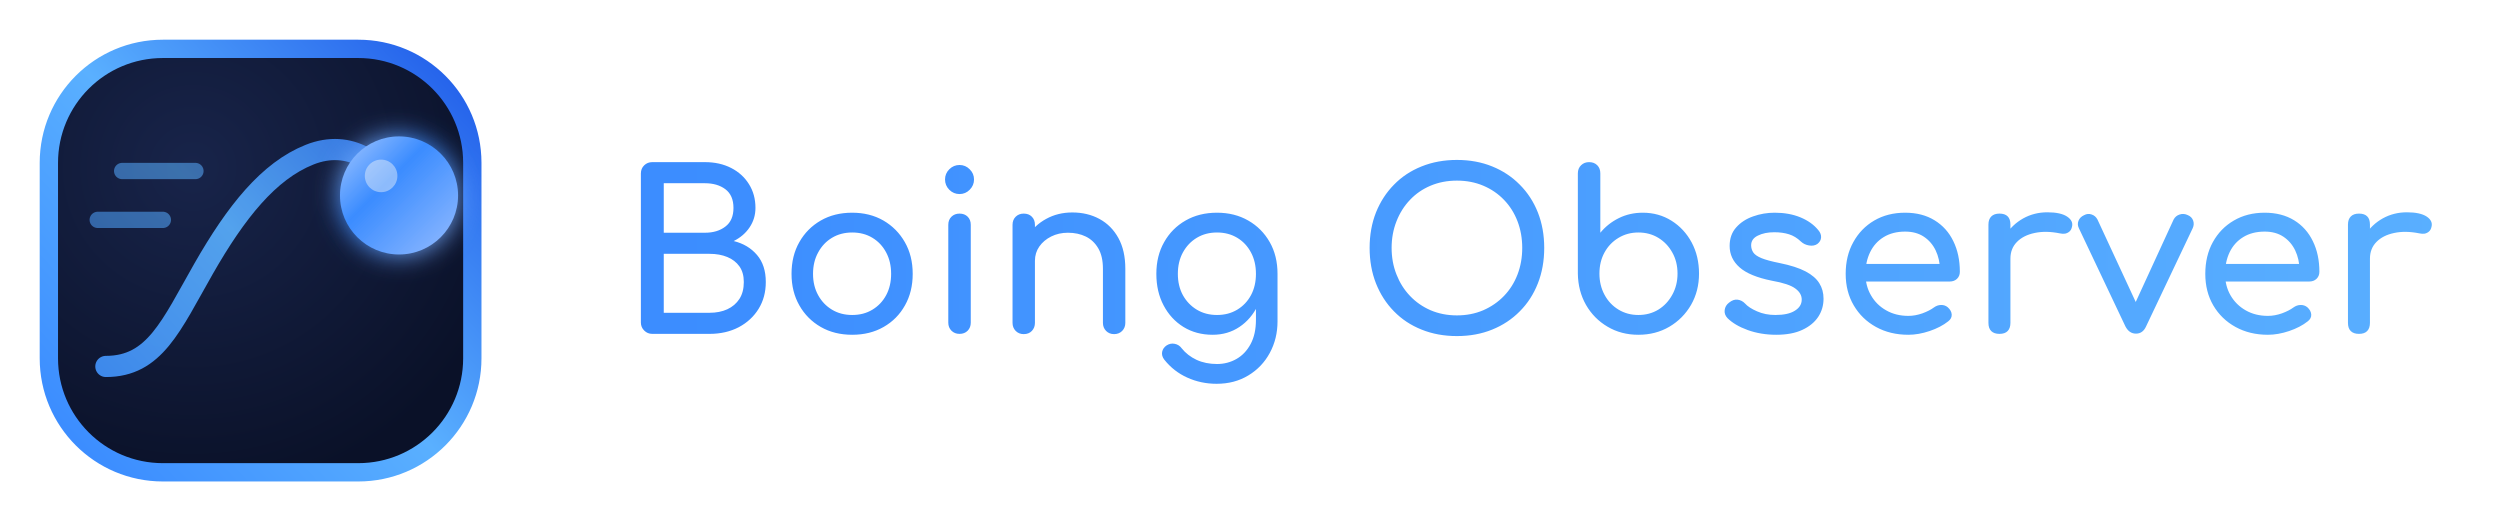
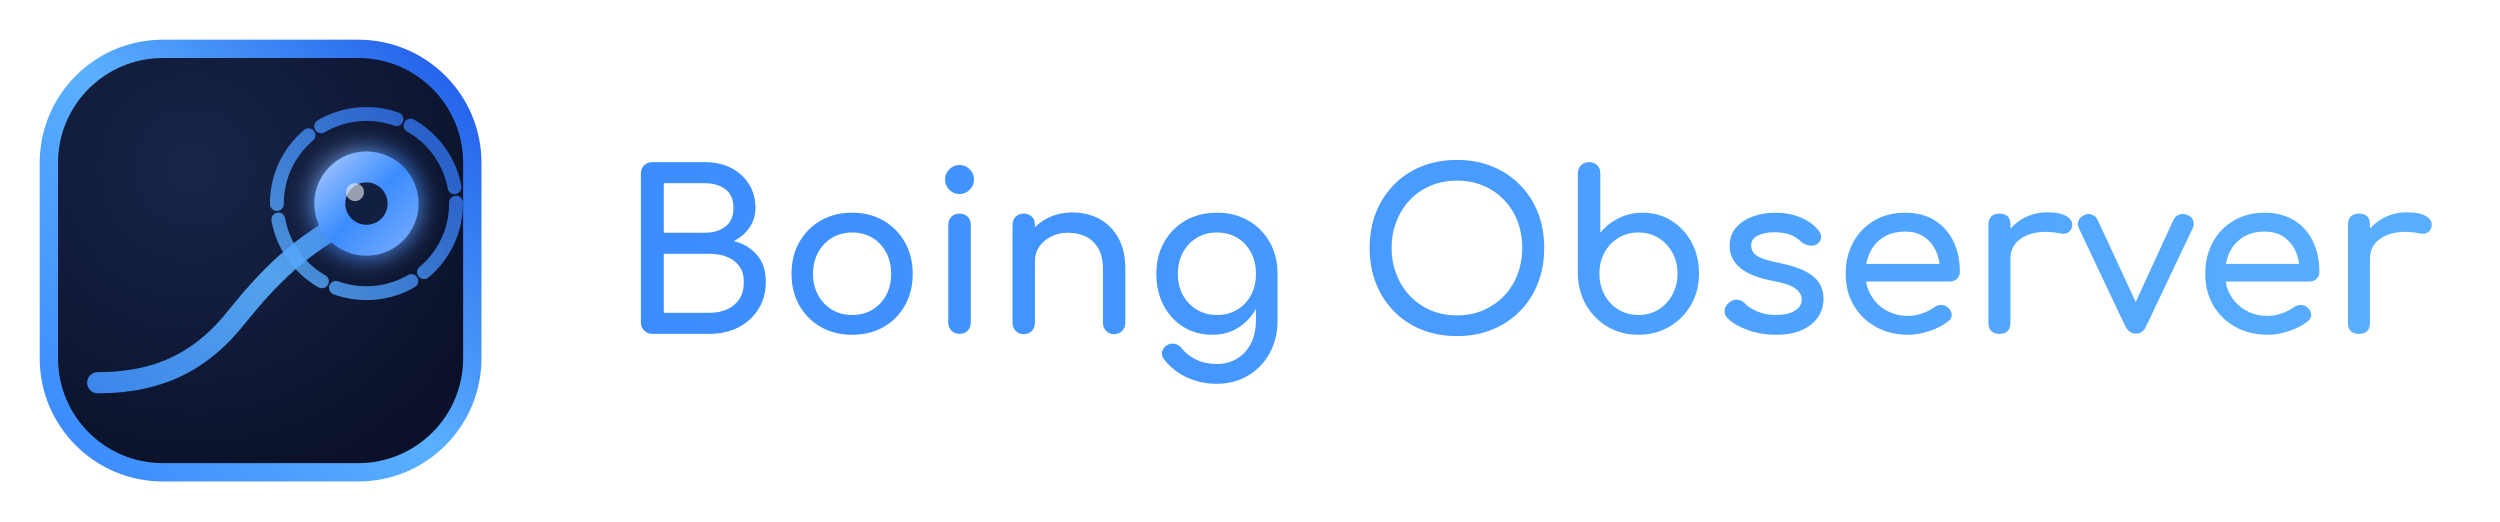
<svg xmlns="http://www.w3.org/2000/svg" viewBox="0 0 307 64" fill="none" role="img" aria-label="Boing Observer">
  <defs>
    <linearGradient id="bx-frame" x1="8" y1="54" x2="56" y2="10" gradientUnits="userSpaceOnUse">
      <stop stop-color="#3B8CFF" />
      <stop offset="0.5" stop-color="#5ab0ff" />
      <stop offset="1" stop-color="#2563EB" />
    </linearGradient>
    <linearGradient id="bx-orb" x1="40" y1="14" x2="56" y2="30" gradientUnits="userSpaceOnUse">
      <stop stop-color="#CFE0FF" />
      <stop offset="0.5" stop-color="#3B8CFF" />
      <stop offset="1" stop-color="#8DB8FF" />
    </linearGradient>
    <radialGradient id="bx-slab" cx="34%" cy="28%" r="78%">
      <stop offset="0" stop-color="#18244A" />
      <stop offset="1" stop-color="#0A1128" />
    </radialGradient>
    <filter id="bx-glow" x="-50%" y="-50%" width="200%" height="200%">
      <feGaussianBlur stdDeviation="1.6" result="b" />
      <feMerge>
        <feMergeNode in="b" />
        <feMergeNode in="SourceGraphic" />
      </feMerge>
    </filter>
    <linearGradient id="bx-word" x1="76" y1="0" x2="307" y2="0" gradientUnits="userSpaceOnUse">
      <stop stop-color="#3B8CFF" />
      <stop offset="1" stop-color="#5ab0ff" />
    </linearGradient>
  </defs>
  <rect x="6" y="6" width="52" height="52" rx="14" fill="url(#bx-slab)" stroke="url(#bx-frame)" stroke-width="2.25" />
-   <path d="M15 21h9M12 27h8" stroke="url(#bx-frame)" stroke-width="2" stroke-linecap="round" opacity="0.55" />
-   <path d="M13 45 C 19 45 21 40 25 33 C 29 26 33 21 38 19 C 43 17 47 20 49 24" stroke="url(#bx-frame)" stroke-width="2.6" stroke-linecap="round" opacity="0.9" />
-   <circle cx="49" cy="24" r="7.25" fill="url(#bx-orb)" filter="url(#bx-glow)" />
-   <circle cx="46.8" cy="21.6" r="2" fill="#F0F4F8" opacity="0.45" />
+   <path d="M12 47 C 20 47 25 44 29 39 C 33 34 37 30 43 27" stroke="url(#bx-frame)" stroke-width="2.6" stroke-linecap="round" opacity="0.9" />
+   <circle cx="45" cy="25" r="11" stroke="url(#bx-frame)" stroke-width="1.7" stroke-linecap="round" stroke-dasharray="9.6 1.9" opacity="0.8" />
+   <circle cx="45" cy="25" r="6.4" fill="url(#bx-orb)" filter="url(#bx-glow)" />
+   <circle cx="45" cy="25" r="2.6" fill="#0A1128" opacity="0.88" />
+   <circle cx="43.6" cy="23.6" r="1.1" fill="#F0F4F8" opacity="0.6" />
  <path fill="url(#bx-word)" d="M80.10 41.00Q79.51 41.00 79.11 40.59Q78.70 40.19 78.70 39.60V21.31Q78.70 20.69 79.11 20.30Q79.51 19.91 80.10 19.91H86.56Q88.39 19.91 89.79 20.63Q91.18 21.34 91.97 22.61Q92.77 23.88 92.77 25.53Q92.77 26.85 92.05 27.92Q91.34 28.98 90.10 29.60Q91.88 30.04 92.96 31.31Q94.04 32.57 94.04 34.63Q94.04 36.49 93.16 37.92Q92.28 39.35 90.72 40.18Q89.15 41.00 87.13 41.00H80.10ZM81.51 38.41H87.13Q88.37 38.41 89.31 37.98Q90.26 37.54 90.80 36.71Q91.34 35.87 91.34 34.63Q91.34 33.47 90.80 32.71Q90.26 31.95 89.31 31.56Q88.37 31.17 87.13 31.17H81.51V38.41ZM81.51 28.58H86.56Q88.10 28.58 89.08 27.82Q90.07 27.07 90.07 25.53Q90.07 23.99 89.08 23.24Q88.10 22.50 86.56 22.50H81.51V28.58ZM104.65 41.11Q102.46 41.11 100.79 40.15Q99.11 39.18 98.16 37.50Q97.20 35.82 97.20 33.63Q97.20 31.41 98.16 29.73Q99.11 28.05 100.79 27.08Q102.46 26.12 104.64 26.12Q106.81 26.12 108.48 27.08Q110.15 28.05 111.11 29.73Q112.08 31.41 112.08 33.63Q112.08 35.82 111.13 37.50Q110.19 39.19 108.51 40.15Q106.84 41.11 104.65 41.11ZM104.65 38.68Q106.06 38.68 107.13 38.03Q108.21 37.38 108.82 36.25Q109.43 35.11 109.43 33.63Q109.43 32.14 108.82 31.00Q108.21 29.85 107.13 29.20Q106.06 28.55 104.65 28.55Q103.25 28.55 102.17 29.20Q101.09 29.85 100.47 31.00Q99.84 32.14 99.84 33.63Q99.84 35.11 100.47 36.25Q101.09 37.38 102.17 38.03Q103.25 38.68 104.65 38.68ZM117.83 41.00Q117.23 41.00 116.84 40.61Q116.45 40.22 116.45 39.62V27.61Q116.45 26.99 116.84 26.61Q117.23 26.23 117.83 26.23Q118.45 26.23 118.83 26.61Q119.21 26.99 119.21 27.61V39.62Q119.21 40.22 118.83 40.61Q118.45 41.00 117.83 41.00ZM117.83 23.83Q117.10 23.83 116.57 23.30Q116.05 22.77 116.05 22.04Q116.05 21.31 116.57 20.79Q117.10 20.26 117.83 20.26Q118.56 20.26 119.08 20.79Q119.61 21.31 119.61 22.04Q119.61 22.77 119.08 23.30Q118.56 23.83 117.83 23.83ZM136.81 41.03Q136.22 41.03 135.83 40.64Q135.44 40.24 135.44 39.65V33.01Q135.44 31.47 134.87 30.50Q134.30 29.52 133.34 29.05Q132.38 28.58 131.14 28.58Q130.01 28.58 129.09 29.04Q128.17 29.50 127.63 30.27Q127.09 31.04 127.09 32.03H125.39Q125.39 30.33 126.21 29.00Q127.04 27.66 128.47 26.88Q129.90 26.09 131.68 26.09Q133.55 26.09 135.02 26.89Q136.49 27.69 137.34 29.23Q138.19 30.77 138.19 33.01V39.65Q138.19 40.24 137.80 40.64Q137.41 41.03 136.81 41.03ZM125.71 41.03Q125.12 41.03 124.73 40.64Q124.34 40.24 124.34 39.65V27.61Q124.34 26.99 124.73 26.61Q125.12 26.23 125.71 26.23Q126.34 26.23 126.71 26.61Q127.09 26.99 127.09 27.61V39.65Q127.09 40.24 126.71 40.64Q126.34 41.03 125.71 41.03ZM148.91 41.11Q146.89 41.11 145.33 40.15Q143.78 39.19 142.89 37.50Q142.00 35.82 142.00 33.63Q142.00 31.41 142.96 29.73Q143.91 28.04 145.59 27.08Q147.26 26.12 149.45 26.12Q151.61 26.12 153.28 27.08Q154.96 28.04 155.92 29.73Q156.88 31.41 156.88 33.63H155.28Q155.28 35.82 154.46 37.50Q153.64 39.19 152.20 40.15Q150.77 41.11 148.91 41.11ZM149.40 47.13Q147.48 47.13 145.80 46.37Q144.13 45.62 142.97 44.16Q142.62 43.70 142.71 43.21Q142.81 42.73 143.24 42.43Q143.73 42.11 144.25 42.22Q144.78 42.32 145.10 42.76Q145.83 43.67 146.94 44.19Q148.05 44.70 149.45 44.70Q150.75 44.70 151.84 44.08Q152.93 43.46 153.58 42.24Q154.23 41.03 154.23 39.27V35.44L155.12 33.06L156.88 33.63V39.46Q156.88 41.59 155.93 43.34Q154.99 45.08 153.30 46.10Q151.61 47.13 149.40 47.13ZM149.45 38.68Q150.85 38.68 151.93 38.03Q153.01 37.38 153.62 36.25Q154.23 35.11 154.23 33.63Q154.23 32.14 153.62 31.00Q153.01 29.85 151.93 29.20Q150.85 28.55 149.45 28.55Q148.05 28.55 146.97 29.20Q145.89 29.85 145.26 31.00Q144.64 32.14 144.64 33.63Q144.64 35.11 145.26 36.25Q145.89 37.38 146.97 38.03Q148.05 38.68 149.45 38.68ZM178.91 41.27Q176.54 41.27 174.56 40.47Q172.59 39.68 171.18 38.23Q169.76 36.79 168.97 34.80Q168.19 32.82 168.19 30.44Q168.19 28.07 168.97 26.09Q169.76 24.12 171.18 22.68Q172.59 21.23 174.56 20.44Q176.54 19.64 178.91 19.64Q181.29 19.64 183.25 20.44Q185.20 21.23 186.63 22.68Q188.07 24.12 188.85 26.09Q189.63 28.07 189.63 30.44Q189.63 32.82 188.85 34.80Q188.07 36.79 186.63 38.23Q185.20 39.68 183.25 40.47Q181.29 41.27 178.91 41.27ZM178.91 38.73Q180.67 38.73 182.14 38.10Q183.61 37.46 184.69 36.34Q185.77 35.22 186.35 33.71Q186.93 32.20 186.93 30.44Q186.93 28.69 186.35 27.17Q185.77 25.66 184.69 24.54Q183.61 23.42 182.14 22.80Q180.67 22.18 178.91 22.18Q177.16 22.18 175.68 22.80Q174.21 23.42 173.15 24.54Q172.08 25.66 171.49 27.17Q170.89 28.69 170.89 30.44Q170.89 32.20 171.49 33.71Q172.08 35.22 173.15 36.34Q174.21 37.46 175.68 38.10Q177.16 38.73 178.91 38.73ZM201.19 41.11Q199.08 41.11 197.41 40.12Q195.74 39.14 194.76 37.44Q193.79 35.73 193.76 33.60V21.29Q193.76 20.67 194.16 20.29Q194.55 19.91 195.14 19.91Q195.76 19.91 196.14 20.29Q196.52 20.67 196.52 21.29V28.58Q197.46 27.44 198.80 26.78Q200.14 26.12 201.73 26.12Q203.70 26.12 205.27 27.11Q206.83 28.09 207.74 29.78Q208.64 31.47 208.64 33.60Q208.64 35.73 207.66 37.44Q206.67 39.14 205.00 40.12Q203.32 41.11 201.19 41.11ZM201.19 38.68Q202.57 38.68 203.65 38.02Q204.73 37.35 205.36 36.19Q206.00 35.03 206.00 33.60Q206.00 32.14 205.36 31.01Q204.73 29.87 203.65 29.21Q202.57 28.55 201.19 28.55Q199.84 28.55 198.75 29.21Q197.65 29.87 197.03 31.01Q196.41 32.14 196.41 33.60Q196.41 35.03 197.03 36.19Q197.65 37.35 198.75 38.02Q199.84 38.68 201.19 38.68ZM218.12 41.11Q216.23 41.11 214.62 40.53Q213.02 39.95 212.13 39.06Q211.72 38.62 211.79 38.07Q211.86 37.52 212.32 37.17Q212.86 36.73 213.38 36.80Q213.91 36.87 214.29 37.27Q214.75 37.79 215.76 38.23Q216.77 38.68 218.01 38.68Q219.58 38.68 220.40 38.16Q221.23 37.65 221.25 36.84Q221.28 36.03 220.48 35.44Q219.69 34.84 217.58 34.47Q214.85 33.92 213.63 32.84Q212.40 31.76 212.40 30.20Q212.40 28.82 213.21 27.92Q214.02 27.01 215.29 26.57Q216.55 26.12 217.93 26.12Q219.71 26.12 221.09 26.69Q222.47 27.26 223.28 28.25Q223.66 28.69 223.63 29.16Q223.60 29.63 223.17 29.96Q222.74 30.25 222.14 30.14Q221.55 30.04 221.15 29.66Q220.47 29.01 219.69 28.77Q218.90 28.52 217.88 28.52Q216.69 28.52 215.87 28.93Q215.04 29.33 215.04 30.12Q215.04 30.60 215.30 31.00Q215.56 31.39 216.31 31.70Q217.07 32.01 218.53 32.30Q220.55 32.71 221.73 33.33Q222.90 33.95 223.41 34.78Q223.93 35.60 223.93 36.68Q223.93 37.92 223.27 38.92Q222.60 39.92 221.32 40.51Q220.04 41.11 218.12 41.11ZM234.35 41.11Q232.11 41.11 230.37 40.15Q228.63 39.19 227.64 37.50Q226.65 35.82 226.65 33.63Q226.65 31.41 227.59 29.73Q228.52 28.04 230.16 27.08Q231.81 26.12 233.95 26.12Q236.05 26.12 237.56 27.05Q239.08 27.98 239.87 29.62Q240.67 31.25 240.67 33.38Q240.67 33.90 240.32 34.24Q239.97 34.57 239.43 34.57H228.54V32.41H239.35L238.24 33.17Q238.21 31.82 237.70 30.75Q237.19 29.69 236.24 29.06Q235.30 28.44 233.95 28.44Q232.41 28.44 231.31 29.12Q230.22 29.79 229.65 30.97Q229.08 32.14 229.08 33.63Q229.08 35.11 229.76 36.27Q230.43 37.44 231.62 38.11Q232.81 38.79 234.35 38.79Q235.19 38.79 236.07 38.48Q236.94 38.16 237.48 37.76Q237.89 37.46 238.36 37.45Q238.83 37.44 239.18 37.73Q239.64 38.14 239.67 38.62Q239.70 39.11 239.24 39.46Q238.32 40.19 236.96 40.65Q235.59 41.11 234.35 41.11ZM245.50 31.76Q245.50 30.14 246.30 28.86Q247.10 27.58 248.45 26.82Q249.80 26.07 251.42 26.07Q253.04 26.07 253.83 26.59Q254.63 27.12 254.44 27.85Q254.36 28.23 254.13 28.43Q253.90 28.63 253.60 28.69Q253.31 28.74 252.96 28.66Q251.23 28.31 249.85 28.61Q248.47 28.90 247.68 29.71Q246.88 30.52 246.88 31.76H245.50ZM245.53 41.00Q244.88 41.00 244.53 40.66Q244.18 40.32 244.18 39.65V27.58Q244.18 26.93 244.53 26.58Q244.88 26.23 245.53 26.23Q246.21 26.23 246.54 26.57Q246.88 26.90 246.88 27.58V39.65Q246.88 40.30 246.54 40.65Q246.21 41.00 245.53 41.00ZM262.30 40.97Q261.46 40.97 261.00 40.08L255.28 28.01Q255.06 27.55 255.24 27.11Q255.41 26.66 255.93 26.42Q256.39 26.17 256.86 26.34Q257.33 26.50 257.57 26.96L262.92 38.49H261.62L266.92 26.96Q267.16 26.50 267.66 26.34Q268.16 26.17 268.67 26.42Q269.16 26.63 269.32 27.09Q269.48 27.55 269.27 28.01L263.54 40.08Q263.14 40.97 262.30 40.97ZM278.50 41.11Q276.26 41.11 274.52 40.15Q272.78 39.19 271.79 37.50Q270.81 35.82 270.81 33.63Q270.81 31.41 271.74 29.73Q272.67 28.04 274.32 27.08Q275.96 26.12 278.10 26.12Q280.20 26.12 281.72 27.05Q283.23 27.98 284.02 29.62Q284.82 31.25 284.82 33.38Q284.82 33.90 284.47 34.24Q284.12 34.57 283.58 34.57H272.70V32.41H283.50L282.39 33.17Q282.36 31.82 281.85 30.75Q281.34 29.69 280.39 29.06Q279.45 28.44 278.10 28.44Q276.56 28.44 275.46 29.12Q274.37 29.79 273.80 30.97Q273.24 32.14 273.24 33.63Q273.24 35.11 273.91 36.27Q274.59 37.44 275.77 38.11Q276.96 38.79 278.50 38.79Q279.34 38.79 280.22 38.48Q281.09 38.16 281.63 37.76Q282.04 37.46 282.51 37.45Q282.98 37.44 283.34 37.73Q283.79 38.14 283.82 38.62Q283.85 39.11 283.39 39.46Q282.47 40.19 281.11 40.65Q279.74 41.11 278.50 41.11ZM289.65 31.76Q289.65 30.14 290.45 28.86Q291.25 27.58 292.60 26.82Q293.95 26.07 295.57 26.07Q297.19 26.07 297.99 26.59Q298.78 27.12 298.59 27.85Q298.51 28.23 298.28 28.43Q298.05 28.63 297.76 28.69Q297.46 28.74 297.11 28.66Q295.38 28.31 294.00 28.61Q292.62 28.90 291.83 29.71Q291.03 30.52 291.03 31.76H289.65ZM289.68 41.00Q289.03 41.00 288.68 40.66Q288.33 40.32 288.33 39.65V27.58Q288.33 26.93 288.68 26.58Q289.03 26.23 289.68 26.23Q290.36 26.23 290.69 26.57Q291.03 26.90 291.03 27.58V39.65Q291.03 40.30 290.69 40.65Q290.36 41.00 289.68 41.00Z" />
</svg>
